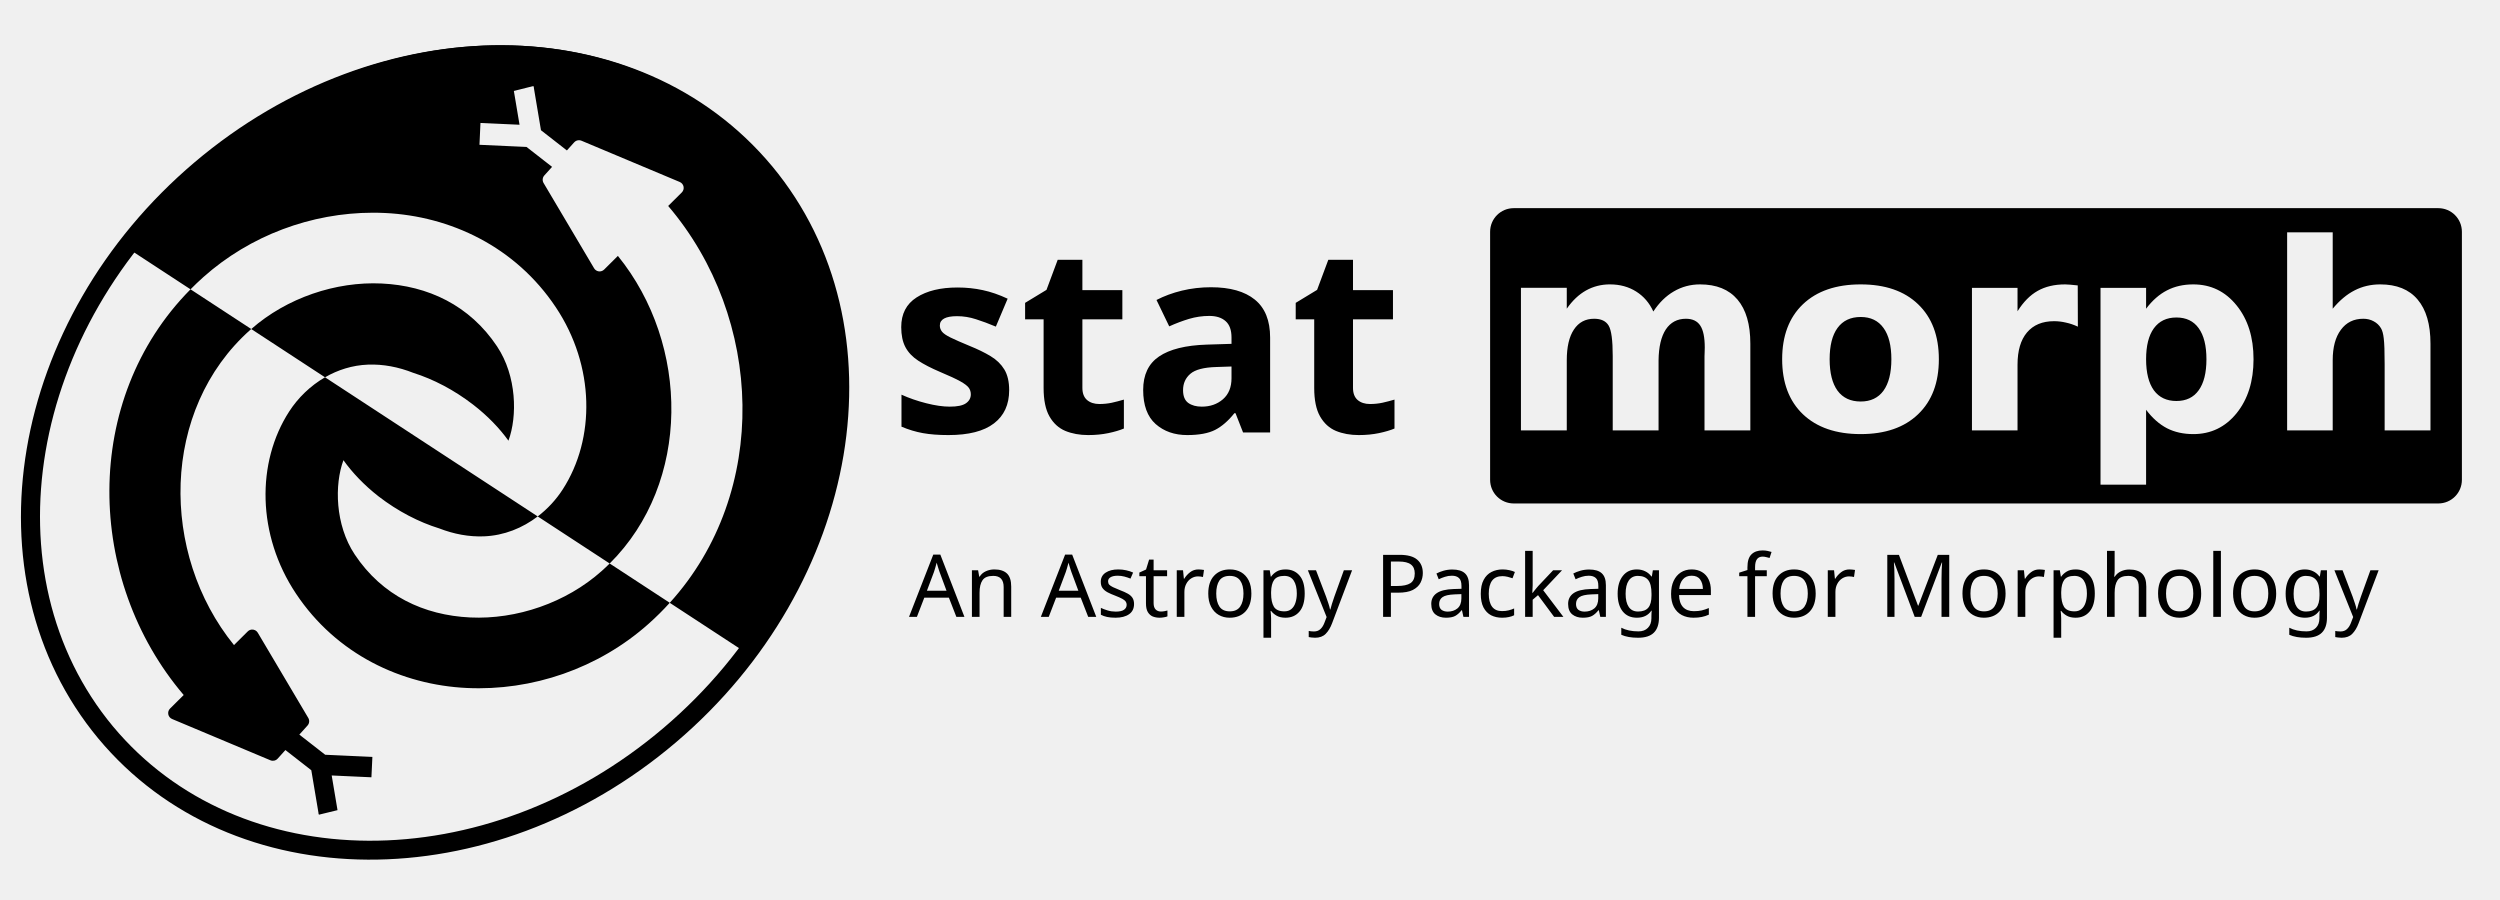
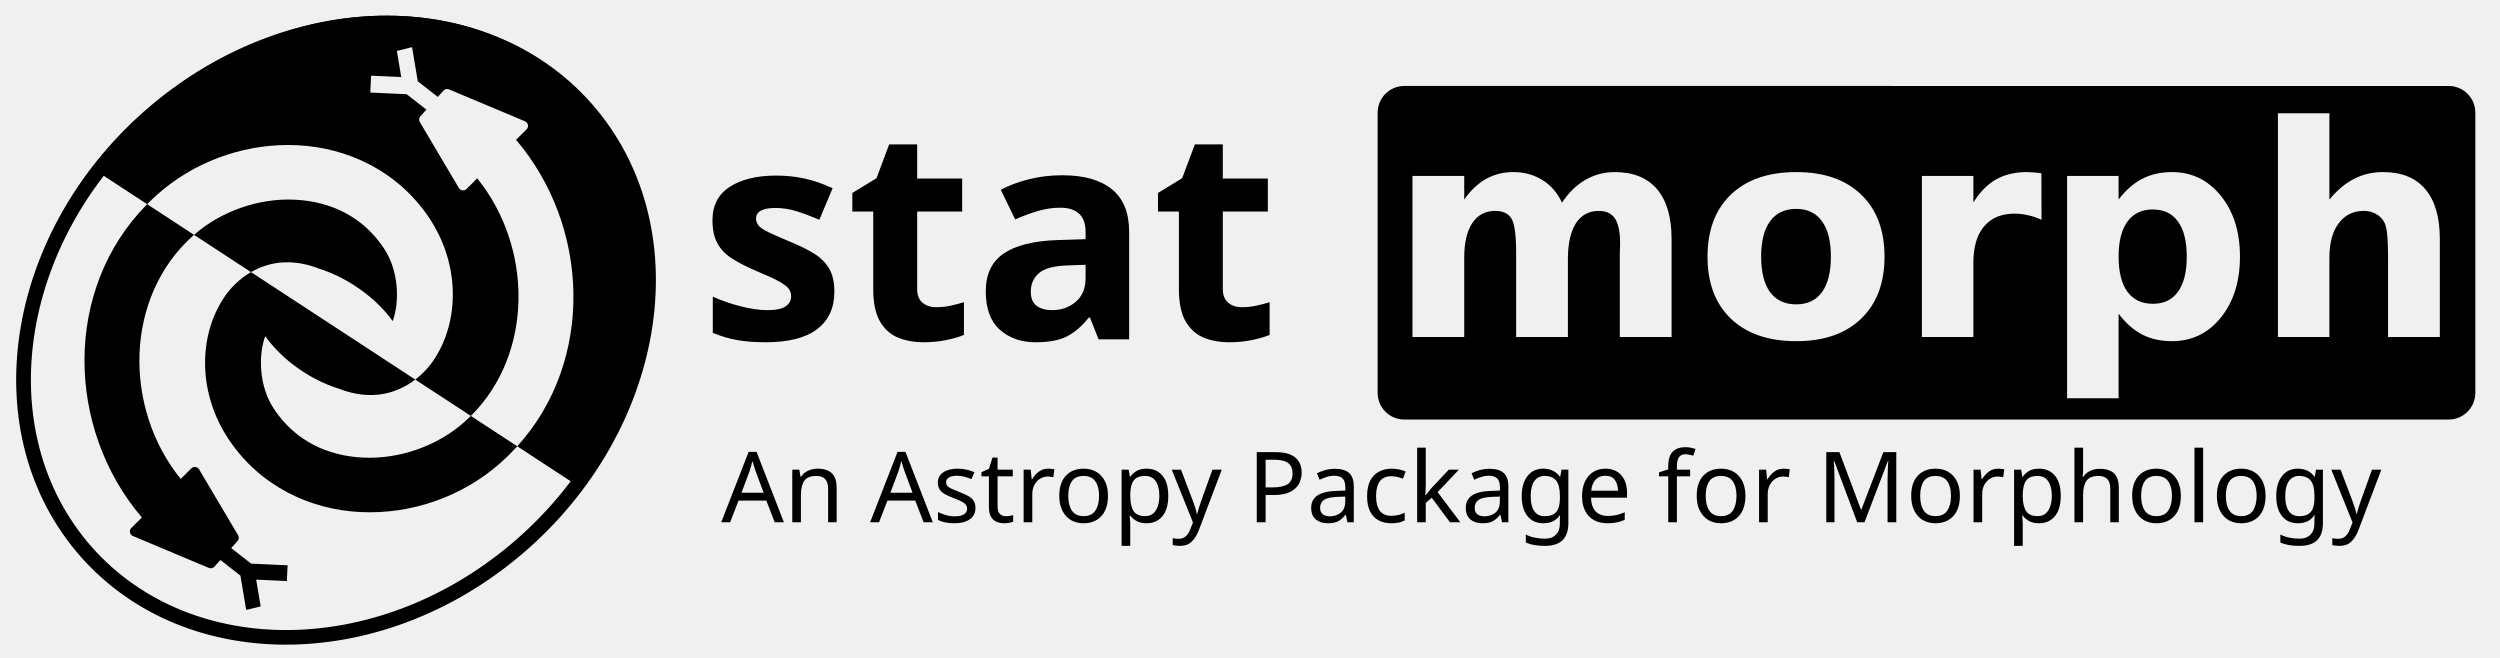
- <svg xmlns="http://www.w3.org/2000/svg" version="1.1" id="svg2" x="0px" y="0px" viewBox="0 0 460.3 165.7" xml:space="preserve" width="460.3" height="165.7">
+ <svg xmlns="http://www.w3.org/2000/svg" version="1.1" id="svg2" x="0px" y="0px" viewBox="0 0 596 156.7" xml:space="preserve" width="596" height="156.7">
  <defs id="defs68">
    <linearGradient id="path3837_1_" gradientUnits="userSpaceOnUse" x1="-737.883" y1="1639.927" x2="-817.267" y2="1735.796" gradientTransform="matrix(1.0651,-0.9041,0.8901,1.0732,-593.9965,-2438.509)">
      <stop offset="0" style="stop-color:#FFA900" id="stop4" />
      <stop offset="1" style="stop-color:#FD0000" id="stop6" />
    </linearGradient>
  </defs>
  <style type="text/css" id="style2">
	.st0{fill:url(#path3837_1_);}
	.st1{fill:none;stroke:#FFFFFF;stroke-width:13;}
	.st2{fill:#FFFFFF;}
	.st3{fill:#FFFFFF;stroke:#FFFFFF;stroke-width:2.36;stroke-linecap:round;stroke-linejoin:round;}
	.st4{fill:none;stroke:#FFFFFF;stroke-width:3.726;}
	.st5{fill:none;stroke:#FFFFFF;stroke-width:4.025;}
	.st6{fill:none;stroke:#FFFFFF;stroke-width:4.063;}
	.st7{enable-background:new    ;}
	.st8{fill:#4D4D4D;}
	.st9{fill:#FF5000;}
</style>
-   <path id="rect12484" style="fill:#000000;fill-opacity:1;fill-rule:evenodd;stroke:none;stroke-width:2;stroke-miterlimit:4;stroke-dasharray:none;stroke-opacity:0.492" d="m 278.715,38.326 c -2.412,0 -4.355,1.943 -4.355,4.355 v 45.662 c 0,2.412 1.943,4.355 4.355,4.355 h 170.215 c 2.412,0 4.355,-1.943 4.355,-4.355 V 42.681 c 0,-2.412 -1.943,-4.355 -4.355,-4.355 z m 142.393,4.451 h 8.391 v 14.062 c 1.266,-1.531 2.609,-2.656 4.031,-3.375 1.422,-0.734 2.992,-1.102 4.711,-1.102 3.031,0 5.328,0.93 6.891,2.789 1.578,1.859 2.367,4.562 2.367,8.109 v 15.984 h -8.438 v -2.602 -9.586 c 0,-2.297 -0.055,-3.875 -0.164,-4.734 -0.094,-0.859 -0.266,-1.492 -0.516,-1.898 -0.328,-0.547 -0.773,-0.969 -1.336,-1.266 -0.562,-0.312 -1.203,-0.469 -1.922,-0.469 -1.75,0 -3.125,0.68 -4.125,2.039 -1,1.344 -1.5,3.211 -1.5,5.602 v 12.914 h -8.391 z m -124.664,9.586 c 1.812,0 3.414,0.438 4.805,1.312 1.391,0.875 2.445,2.102 3.164,3.68 1.062,-1.625 2.32,-2.859 3.773,-3.703 1.469,-0.859 3.078,-1.289 4.828,-1.289 3.016,0 5.312,0.93 6.891,2.789 1.578,1.859 2.367,4.562 2.367,8.109 v 15.984 h -8.438 v -13.688 c 0.016,-0.203 0.023,-0.414 0.023,-0.633 0.016,-0.219 0.023,-0.531 0.023,-0.938 0,-1.859 -0.273,-3.203 -0.82,-4.031 -0.547,-0.844 -1.43,-1.266 -2.648,-1.266 -1.594,0 -2.828,0.656 -3.703,1.969 -0.859,1.312 -1.305,3.211 -1.336,5.695 v 12.891 h -8.438 v -13.688 c 0,-2.906 -0.25,-4.773 -0.75,-5.602 -0.5,-0.844 -1.391,-1.266 -2.672,-1.266 -1.609,0 -2.852,0.664 -3.727,1.992 -0.875,1.312 -1.312,3.195 -1.312,5.648 v 12.914 h -8.438 v -26.25 h 8.438 v 3.844 c 1.031,-1.484 2.211,-2.602 3.539,-3.352 1.344,-0.75 2.82,-1.125 4.43,-1.125 z m 46.148,0 c 4.516,0 8.039,1.219 10.57,3.656 2.547,2.438 3.82,5.812 3.82,10.125 0,4.312 -1.273,7.688 -3.82,10.125 -2.531,2.438 -6.055,3.656 -10.57,3.656 -4.531,0 -8.078,-1.219 -10.641,-3.656 -2.547,-2.438 -3.82,-5.812 -3.82,-10.125 0,-4.312 1.273,-7.688 3.82,-10.125 2.562,-2.438 6.109,-3.656 10.641,-3.656 z m 37.617,0 c 0.281,0 0.586,0.016 0.914,0.047 0.328,0.016 0.805,0.062 1.43,0.141 l 0.023,7.594 c -0.734,-0.344 -1.469,-0.594 -2.203,-0.75 -0.719,-0.172 -1.445,-0.258 -2.18,-0.258 -2.156,0 -3.82,0.695 -4.992,2.086 -1.156,1.375 -1.734,3.352 -1.734,5.93 v 12.094 h -8.391 v -26.25 h 8.391 v 4.312 c 1.078,-1.719 2.312,-2.969 3.703,-3.75 1.406,-0.797 3.086,-1.195 5.039,-1.195 z m 23.625,0 c 3.234,0 5.891,1.289 7.969,3.867 2.078,2.562 3.117,5.867 3.117,9.914 0,4.047 -1.039,7.359 -3.117,9.938 -2.078,2.562 -4.734,3.844 -7.969,3.844 -1.828,0 -3.445,-0.359 -4.852,-1.078 -1.406,-0.734 -2.687,-1.867 -3.844,-3.398 v 13.781 h -8.391 V 52.996 h 8.391 v 3.844 c 1.156,-1.531 2.438,-2.656 3.844,-3.375 1.406,-0.734 3.023,-1.102 4.852,-1.102 z m -61.242,6 c -1.859,0 -3.281,0.672 -4.266,2.016 -0.969,1.328 -1.453,3.25 -1.453,5.766 0,2.516 0.484,4.445 1.453,5.789 0.984,1.328 2.406,1.992 4.266,1.992 1.828,0 3.227,-0.664 4.195,-1.992 0.969,-1.344 1.453,-3.273 1.453,-5.789 0,-2.516 -0.484,-4.438 -1.453,-5.766 -0.969,-1.344 -2.367,-2.016 -4.195,-2.016 z m 58.125,0.094 c -1.797,0 -3.18,0.664 -4.148,1.992 -0.953,1.312 -1.43,3.211 -1.43,5.695 0,2.484 0.477,4.391 1.43,5.719 0.969,1.312 2.352,1.969 4.148,1.969 1.797,0 3.164,-0.656 4.102,-1.969 0.953,-1.312 1.43,-3.219 1.43,-5.719 0,-2.5 -0.477,-4.406 -1.43,-5.719 -0.938,-1.312 -2.305,-1.969 -4.102,-1.969 z" />
-   <path id="path3837" style="fill:#000000;fill-opacity:1;stroke-width:3.791;stroke-miterlimit:4;stroke-dasharray:none" d="M 92.551,8.332 C 73.751,8.244 53.75,15.294 37,29.494 31.426,34.219 26.579,39.45 22.451,45.008 l 12.629,8.262 c 0.751,-0.758 1.523,-1.502 2.332,-2.223 l 0.006,-0.006 c 8.666,-7.731 19.953,-11.861 31.217,-11.877 0.751,-0.001 1.502,0.017 2.252,0.053 11.999,0.57 24.008,6.172 31.461,17.375 7.192,10.788 7.307,24.168 1.25,33.535 -1.203,1.861 -2.763,3.563 -4.592,4.959 l 13.248,8.666 c 15.023,-14.916 14.754,-40.309 1.512,-56.637 l -2.533,2.516 a 1.18,1.18 0 0 1 -1.848,-0.236 l -9.301,-15.699 a 1.18,1.18 0 0 1 0.139,-1.393 l 1.426,-1.58 -4.705,-3.668 -8.666,-0.396 0.186,-4.021 7.193,0.33 -1.045,-6.221 3.602,-0.908 0.096,0.281 -0.045,0.016 0.021,-0.006 1.318,7.848 4.773,3.721 1.346,-1.494 a 1.18,1.18 0 0 1 0.891,-0.389 1.18,1.18 0 0 1 0.443,0.092 l 18.1,7.6 a 1.18,1.18 0 0 1 0.375,1.926 l -2.506,2.488 c 17.587,20.639 18.789,52.667 0.289,73.068 l 13.355,8.736 c 21.844,-28.114 24.472,-65.321 4.23,-89.73 -11.95,-14.35 -29.55,-21.575 -48.35,-21.662 z M 136.67,119.724 c -3.84,4.942 -8.322,10.62 -13.33,14.881 -30.652,26.077 -72.512,27.327 -97.717,5.367 2.648,2.547 5.522,4.846 8.938,7.076 4.881,3.187 8.702,5.691 14.373,6.623 16.3,2.68 13.32,3.58 31.361,1.211 6.858,-0.9 19.586,-5.226 26.092,-8.697 8.975,-4.789 10.607,-7.001 17.869,-11.008 l 7.582,-8.625 z M 25.623,139.972 c -3.781,-3.636 -7.09,-7.792 -10.742,-13.094 -1.253,-1.819 -2.194,-3.257 -2.963,-4.566 1.934,3.856 4.295,7.528 7.129,10.943 2.032,2.44 4.234,4.676 6.576,6.717 z M 11.918,122.312 c -1.162,-2.317 -2.165,-4.7 -3.01,-7.141 0.826,2.848 1.62,4.773 3.01,7.141 z m -3.01,-7.141 c -0.427,-1.474 -0.868,-3.199 -1.41,-5.363 -0.914,-3.644 -1.51,-7.084 -1.844,-10.363 0.427,5.404 1.509,10.682 3.254,15.727 z m 114.406,-4.184 -11.061,-7.236 c -0.475,0.472 -0.965,0.934 -1.471,1.385 l -0.004,0.002 -0.004,0.004 c -6.556,5.85 -15.678,8.95 -24.201,8.545 -8.523,-0.405 -16.21,-4.002 -21.258,-11.594 l -0.002,-0.004 -0.002,-0.004 c -3.625,-5.438 -3.741,-12.88 -2.078,-17.354 1.643,2.302 3.807,4.582 6.465,6.662 3.574,2.758 7.462,4.751 11.166,5.895 2.743,1.064 5.491,1.568 8.219,1.465 3.751,-0.142 7.148,-1.55 9.922,-3.668 L 59.842,69.467 c -2.707,1.565 -4.974,3.787 -6.596,6.295 -6.057,9.367 -5.942,22.747 1.25,33.535 7.452,11.203 19.462,16.805 31.461,17.375 11.999,0.57 24.225,-3.578 33.469,-11.824 l 0.006,-0.006 c 1.381,-1.229 2.672,-2.518 3.883,-3.854 z M 59.842,69.467 c 2.348,-1.358 5.027,-2.223 7.918,-2.332 2.779,-0.105 5.577,0.422 8.371,1.527 3.644,1.153 7.459,3.123 10.969,5.832 2.674,2.064 4.859,4.34 6.516,6.645 1.657,-4.475 1.537,-11.904 -2.084,-17.336 l -0.002,-0.006 -0.002,-0.004 C 86.479,56.201 78.793,52.604 70.269,52.199 61.827,51.798 52.801,54.839 46.26,60.582 Z M 46.26,60.582 35.08,53.269 C 14.981,73.557 15.758,106.766 33.822,127.965 l -2.51,2.492 c -0.596,0.592 -0.4,1.601 0.375,1.926 l 18.1,7.6 c 0.463,0.194 0.998,0.074 1.334,-0.299 l 1.43,-1.586 4.766,3.717 1.328,7.896 -0.023,0.008 0.096,0.281 3.426,-0.834 -1.072,-6.387 7.314,0.336 0.178,-3.752 -8.689,-0.398 -4.76,-3.709 1.508,-1.672 c 0.346,-0.384 0.402,-0.948 0.139,-1.393 l -9.301,-15.699 c -0.222,-0.376 -0.634,-0.598 -1.07,-0.578 -0.292,0.014 -0.568,0.136 -0.775,0.342 l -2.533,2.516 C 29.419,101.927 29.563,75.433 46.061,60.75 l 0.004,-0.002 0.004,-0.004 c 0.062,-0.056 0.129,-0.107 0.191,-0.162 z M 22.451,45.008 c -2.889,3.89 -5.413,7.952 -7.586,12.119 0.602,-0.98 1.286,-2.077 2.084,-3.348 z M 14.865,57.127 C 10.768,63.799 10.734,64.699 8.334,73.123 6.05,81.14 4.686,89.448 5.631,99.164 4.595,85.293 7.821,70.635 14.865,57.127 Z" />
+   <path id="rect12484" style="fill:#000000;fill-opacity:1;fill-rule:evenodd;stroke:none;stroke-width:2.925;stroke-miterlimit:4;stroke-dasharray:none;stroke-opacity:0.492" d="m 334.798,20.494 c -3.528,0 -6.37,2.842 -6.37,6.37 v 66.784 c 0,3.528 2.842,6.37 6.37,6.37 h 248.95 c 3.528,0 6.37,-2.842 6.37,-6.37 V 26.865 c 0,-3.528 -2.842,-6.37 -6.37,-6.37 z m 208.258,6.51 h 12.272 v 20.567 c 1.851,-2.24 3.816,-3.885 5.896,-4.936 2.08,-1.074 4.376,-1.611 6.89,-1.611 4.433,0 7.793,1.36 10.078,4.079 2.308,2.719 3.462,6.673 3.462,11.86 V 80.342 H 569.314 V 76.537 62.517 c 0,-3.359 -0.08,-5.667 -0.24,-6.924 -0.137,-1.257 -0.388,-2.182 -0.754,-2.777 -0.48,-0.8 -1.131,-1.417 -1.954,-1.851 -0.823,-0.457 -1.76,-0.686 -2.811,-0.686 -2.559,0 -4.571,0.994 -6.033,2.982 -1.463,1.965 -2.194,4.696 -2.194,8.193 v 18.888 h -12.272 z m -182.329,14.02 c 2.651,0 4.993,0.64 7.027,1.92 2.034,1.28 3.576,3.074 4.628,5.382 1.554,-2.377 3.394,-4.182 5.519,-5.416 2.148,-1.257 4.502,-1.885 7.061,-1.885 4.411,0 7.77,1.36 10.078,4.079 2.308,2.719 3.462,6.673 3.462,11.86 V 80.342 H 386.162 V 60.324 c 0.023,-0.297 0.034,-0.606 0.034,-0.926 0.023,-0.32 0.034,-0.777 0.034,-1.371 0,-2.719 -0.4,-4.685 -1.2,-5.896 -0.8,-1.234 -2.091,-1.851 -3.874,-1.851 -2.331,0 -4.136,0.96 -5.416,2.879 -1.257,1.92 -1.908,4.696 -1.954,8.33 V 80.342 H 361.447 V 60.324 c 0,-4.251 -0.366,-6.981 -1.097,-8.193 -0.731,-1.234 -2.034,-1.851 -3.908,-1.851 -2.354,0 -4.171,0.971 -5.45,2.914 -1.28,1.92 -1.92,4.673 -1.92,8.261 V 80.342 H 336.732 V 41.95 h 12.34 v 5.622 c 1.508,-2.171 3.234,-3.805 5.176,-4.902 1.965,-1.097 4.125,-1.645 6.479,-1.645 z m 67.495,0 c 6.604,0 11.758,1.782 15.46,5.347 3.725,3.565 5.587,8.501 5.587,14.808 0,6.307 -1.862,11.243 -5.587,14.808 -3.702,3.565 -8.855,5.347 -15.46,5.347 -6.627,0 -11.815,-1.782 -15.563,-5.347 -3.725,-3.565 -5.587,-8.501 -5.587,-14.808 0,-6.307 1.862,-11.243 5.587,-14.808 3.748,-3.565 8.935,-5.347 15.563,-5.347 z m 55.017,0 c 0.411,0 0.857,0.023 1.337,0.069 0.48,0.023 1.177,0.091 2.091,0.206 l 0.034,11.106 c -1.074,-0.503 -2.148,-0.868 -3.222,-1.097 -1.051,-0.251 -2.114,-0.377 -3.188,-0.377 -3.154,0 -5.587,1.017 -7.301,3.051 -1.691,2.011 -2.537,4.902 -2.537,8.673 v 17.688 h -12.272 V 41.95 h 12.272 v 6.307 c 1.577,-2.514 3.382,-4.342 5.416,-5.485 2.057,-1.165 4.513,-1.748 7.37,-1.748 z m 34.553,0 c 4.73,0 8.615,1.885 11.655,5.656 3.039,3.748 4.559,8.581 4.559,14.5 0,5.919 -1.52,10.764 -4.559,14.534 -3.039,3.748 -6.924,5.622 -11.655,5.622 -2.674,0 -5.039,-0.526 -7.096,-1.577 -2.057,-1.074 -3.931,-2.731 -5.622,-4.97 v 20.156 h -12.272 v -52.995 h 12.272 v 5.622 c 1.691,-2.24 3.565,-3.885 5.622,-4.936 2.057,-1.074 4.422,-1.611 7.096,-1.611 z m -89.57,8.775 c -2.719,0 -4.799,0.983 -6.239,2.948 -1.417,1.942 -2.125,4.753 -2.125,8.433 0,3.679 0.708,6.502 2.125,8.467 1.44,1.942 3.519,2.914 6.239,2.914 2.674,0 4.719,-0.971 6.136,-2.914 1.417,-1.965 2.125,-4.788 2.125,-8.467 0,-3.679 -0.708,-6.49 -2.125,-8.433 -1.417,-1.965 -3.462,-2.948 -6.136,-2.948 z m 85.011,0.137 c -2.628,0 -4.65,0.971 -6.067,2.914 -1.394,1.92 -2.091,4.696 -2.091,8.33 0,3.634 0.697,6.422 2.091,8.364 1.417,1.92 3.439,2.879 6.067,2.879 2.628,0 4.628,-0.96 5.999,-2.879 1.394,-1.92 2.091,-4.708 2.091,-8.364 0,-3.656 -0.697,-6.444 -2.091,-8.364 -1.371,-1.92 -3.371,-2.879 -5.999,-2.879 z" />
+   <path id="path3837" style="fill:#000000;fill-opacity:1;stroke-width:3.791;stroke-miterlimit:4;stroke-dasharray:none" d="M 92.551,3.738 C 73.751,3.651 53.75,10.7 37,24.9 31.426,29.625 26.579,34.856 22.451,40.414 l 12.629,8.262 c 0.751,-0.758 1.523,-1.502 2.332,-2.223 l 0.006,-0.006 c 8.666,-7.731 19.953,-11.861 31.217,-11.877 0.751,-0.001 1.502,0.017 2.252,0.053 11.999,0.57 24.008,6.172 31.461,17.375 7.192,10.788 7.307,24.168 1.25,33.535 -1.203,1.861 -2.763,3.563 -4.592,4.959 l 13.248,8.666 c 15.023,-14.916 14.754,-40.309 1.512,-56.637 l -2.533,2.516 a 1.18,1.18 0 0 1 -1.848,-0.236 l -9.301,-15.699 a 1.18,1.18 0 0 1 0.139,-1.393 l 1.426,-1.58 -4.705,-3.668 -8.666,-0.396 0.186,-4.021 7.193,0.33 -1.045,-6.221 3.602,-0.908 0.096,0.281 -0.045,0.016 0.021,-0.006 1.318,7.848 4.773,3.721 1.346,-1.494 a 1.18,1.18 0 0 1 0.891,-0.389 1.18,1.18 0 0 1 0.443,0.092 l 18.1,7.6 a 1.18,1.18 0 0 1 0.375,1.926 l -2.506,2.488 c 17.587,20.639 18.789,52.667 0.289,73.068 l 13.355,8.736 c 21.844,-28.114 24.472,-65.321 4.23,-89.73 -11.95,-14.35 -29.55,-21.575 -48.35,-21.662 z M 136.67,115.131 c -3.84,4.942 -8.322,10.62 -13.33,14.881 -30.652,26.077 -72.512,27.327 -97.717,5.367 2.648,2.547 5.522,4.846 8.938,7.076 4.881,3.187 8.702,5.691 14.373,6.623 16.3,2.68 13.32,3.58 31.361,1.211 6.858,-0.9 19.586,-5.226 26.092,-8.697 8.975,-4.789 10.607,-7.001 17.869,-11.008 l 7.582,-8.625 z M 25.623,135.379 c -3.781,-3.636 -7.09,-7.792 -10.742,-13.094 -1.253,-1.819 -2.194,-3.257 -2.963,-4.566 1.934,3.856 4.295,7.528 7.129,10.943 2.032,2.44 4.234,4.676 6.576,6.717 z M 11.918,117.719 c -1.162,-2.317 -2.165,-4.7 -3.01,-7.141 0.826,2.848 1.62,4.773 3.01,7.141 z m -3.01,-7.141 c -0.427,-1.474 -0.868,-3.199 -1.41,-5.363 -0.914,-3.644 -1.51,-7.084 -1.844,-10.363 0.427,5.404 1.509,10.682 3.254,15.727 z M 123.314,106.395 112.254,99.158 c -0.475,0.472 -0.965,0.934 -1.471,1.385 l -0.004,0.002 -0.004,0.004 c -6.556,5.85 -15.678,8.95 -24.201,8.545 C 78.051,108.689 70.364,105.092 65.316,97.5 l -0.002,-0.004 -0.002,-0.004 c -3.625,-5.438 -3.741,-12.88 -2.078,-17.354 1.643,2.302 3.807,4.582 6.465,6.662 3.574,2.758 7.462,4.751 11.166,5.895 2.743,1.064 5.491,1.568 8.219,1.465 3.751,-0.142 7.148,-1.55 9.922,-3.668 L 59.842,64.873 c -2.707,1.565 -4.974,3.787 -6.596,6.295 -6.057,9.367 -5.942,22.747 1.25,33.535 7.452,11.203 19.462,16.805 31.461,17.375 11.999,0.57 24.225,-3.578 33.469,-11.824 l 0.006,-0.006 c 1.381,-1.229 2.672,-2.518 3.883,-3.854 z M 59.842,64.873 c 2.348,-1.358 5.027,-2.223 7.918,-2.332 2.779,-0.105 5.577,0.422 8.371,1.527 3.644,1.153 7.459,3.123 10.969,5.832 2.674,2.064 4.859,4.34 6.516,6.645 1.657,-4.475 1.537,-11.904 -2.084,-17.336 l -0.002,-0.006 -0.002,-0.004 C 86.479,51.607 78.793,48.01 70.269,47.605 61.827,47.204 52.801,50.246 46.26,55.988 Z M 46.26,55.988 35.08,48.676 C 14.981,68.964 15.758,102.173 33.822,123.371 l -2.51,2.492 c -0.596,0.592 -0.4,1.601 0.375,1.926 l 18.1,7.6 c 0.463,0.194 0.998,0.074 1.334,-0.299 l 1.43,-1.586 4.766,3.717 1.328,7.896 -0.023,0.008 0.096,0.281 3.426,-0.834 -1.072,-6.387 7.314,0.336 0.178,-3.752 -8.689,-0.398 -4.76,-3.709 1.508,-1.672 c 0.346,-0.384 0.402,-0.948 0.139,-1.393 l -9.301,-15.699 c -0.222,-0.376 -0.634,-0.598 -1.07,-0.578 -0.292,0.014 -0.568,0.136 -0.775,0.342 l -2.533,2.516 C 29.419,97.333 29.563,70.839 46.061,56.156 l 0.004,-0.002 0.004,-0.004 c 0.062,-0.056 0.129,-0.107 0.191,-0.162 z M 22.451,40.414 c -2.889,3.89 -5.413,7.952 -7.586,12.119 0.602,-0.98 1.286,-2.077 2.084,-3.348 z M 14.865,52.533 C 10.768,59.206 10.734,60.105 8.334,68.529 6.05,76.546 4.686,84.855 5.631,94.57 4.595,80.7 7.821,66.042 14.865,52.533 Z" />
  <g id="g879-2" transform="matrix(-0.9503919,0,0,-0.9329979,159.3313,157.2652)" />
-   <text xml:space="preserve" style="font-size:48px;line-height:1.25;font-family:sans-serif;-inkscape-font-specification:sans-serif;letter-spacing:0px;word-spacing:0px" x="163.779" y="79.621" id="text9635">
-     <tspan id="tspan9633" x="163.779" y="79.621" style="font-style:normal;font-variant:normal;font-weight:bold;font-stretch:normal;font-size:48px;font-family:sans-serif;-inkscape-font-specification:'sans-serif Bold'">stat</tspan>
+   <text xml:space="preserve" style="font-size:70.203px;line-height:1.25;font-family:sans-serif;-inkscape-font-specification:sans-serif;letter-spacing:0px;word-spacing:0px;stroke-width:1.463" x="166.697" y="80.892" id="text9635">
+     <tspan id="tspan9633" x="166.697" y="80.892" style="font-style:normal;font-variant:normal;font-weight:bold;font-stretch:normal;font-size:70.203px;font-family:sans-serif;-inkscape-font-specification:'sans-serif Bold';stroke-width:1.463">stat</tspan>
  </text>
  <g aria-label="morph" id="text9649" style="font-size:48px;line-height:1.25;font-family:sans-serif;-inkscape-font-specification:sans-serif;letter-spacing:0px;word-spacing:0px;fill:#ffffff;fill-opacity:1" />
-   <text xml:space="preserve" style="font-size:16px;line-height:1.25;font-family:sans-serif;-inkscape-font-specification:sans-serif;letter-spacing:0px;word-spacing:0px" x="167.366" y="113.579" id="text9653">
-     <tspan id="tspan9651" x="167.366" y="113.579" style="font-style:normal;font-variant:normal;font-weight:normal;font-stretch:normal;font-size:16px;font-family:sans-serif;-inkscape-font-specification:sans-serif">An Astropy Package for Morphology</tspan>
+   <text xml:space="preserve" style="font-size:23.401px;line-height:1.25;font-family:sans-serif;-inkscape-font-specification:sans-serif;letter-spacing:0px;word-spacing:0px;stroke-width:1.463" x="171.943" y="124.512" id="text9653">
+     <tspan id="tspan9651" x="171.943" y="124.512" style="font-style:normal;font-variant:normal;font-weight:normal;font-stretch:normal;font-size:23.401px;font-family:sans-serif;-inkscape-font-specification:sans-serif;stroke-width:1.463">An Astropy Package for Morphology</tspan>
  </text>
-   <path style="color:#000000;font-style:normal;font-variant:normal;font-weight:normal;font-stretch:normal;font-size:medium;line-height:normal;font-family:sans-serif;font-variant-ligatures:normal;font-variant-position:normal;font-variant-caps:normal;font-variant-numeric:normal;font-variant-alternates:normal;font-variant-east-asian:normal;font-feature-settings:normal;font-variation-settings:normal;text-indent:0;text-align:start;text-decoration:none;text-decoration-line:none;text-decoration-style:solid;text-decoration-color:#000000;letter-spacing:normal;word-spacing:normal;text-transform:none;writing-mode:lr-tb;direction:ltr;text-orientation:mixed;dominant-baseline:auto;baseline-shift:baseline;text-anchor:start;white-space:normal;shape-padding:0;shape-margin:0;inline-size:0;clip-rule:nonzero;display:inline;overflow:visible;visibility:visible;opacity:1;isolation:auto;mix-blend-mode:normal;color-interpolation:sRGB;color-interpolation-filters:linearRGB;solid-color:#000000;solid-opacity:1;vector-effect:none;fill:#000000;fill-opacity:1;fill-rule:nonzero;stroke:none;stroke-width:3.5;stroke-linecap:butt;stroke-linejoin:miter;stroke-miterlimit:4;stroke-dasharray:none;stroke-dashoffset:0;stroke-opacity:1;color-rendering:auto;image-rendering:auto;shape-rendering:auto;text-rendering:auto;enable-background:accumulate;stop-color:#000000;stop-opacity:1" d="M 92.551,8.332 C 73.297,8.233 52.857,15.443 35.801,29.902 1.687,58.822 -6.527,106.298 18.084,135.955 l 0.002,0.002 c 24.61,29.553 72.266,29.735 106.379,0.713 34.112,-29.021 42.226,-76.491 17.715,-106.049 l -0.002,-0.002 -0.002,-0.002 C 129.87,15.84 111.804,8.431 92.551,8.332 Z m -0.139,3.486 c 18.346,0.076 35.48,7.116 47.074,21.039 23.086,27.842 15.598,73.17 -17.289,101.148 -32.886,27.977 -78.228,27.56 -101.418,-0.285 l -0.002,-0.002 C -2.41,105.775 5.177,60.451 38.062,32.572 54.506,18.632 74.066,11.742 92.412,11.818 Z" id="path915" />
+   <path style="color:#000000;font-style:normal;font-variant:normal;font-weight:normal;font-stretch:normal;font-size:medium;line-height:normal;font-family:sans-serif;font-variant-ligatures:normal;font-variant-position:normal;font-variant-caps:normal;font-variant-numeric:normal;font-variant-alternates:normal;font-variant-east-asian:normal;font-feature-settings:normal;font-variation-settings:normal;text-indent:0;text-align:start;text-decoration:none;text-decoration-line:none;text-decoration-style:solid;text-decoration-color:#000000;letter-spacing:normal;word-spacing:normal;text-transform:none;writing-mode:lr-tb;direction:ltr;text-orientation:mixed;dominant-baseline:auto;baseline-shift:baseline;text-anchor:start;white-space:normal;shape-padding:0;shape-margin:0;inline-size:0;clip-rule:nonzero;display:inline;overflow:visible;visibility:visible;opacity:1;isolation:auto;mix-blend-mode:normal;color-interpolation:sRGB;color-interpolation-filters:linearRGB;solid-color:#000000;solid-opacity:1;vector-effect:none;fill:#000000;fill-opacity:1;fill-rule:nonzero;stroke:none;stroke-width:3.5;stroke-linecap:butt;stroke-linejoin:miter;stroke-miterlimit:4;stroke-dasharray:none;stroke-dashoffset:0;stroke-opacity:1;color-rendering:auto;image-rendering:auto;shape-rendering:auto;text-rendering:auto;enable-background:accumulate;stop-color:#000000;stop-opacity:1" d="M 92.551,3.738 C 73.297,3.639 52.857,10.849 35.801,25.309 1.687,54.229 -6.527,101.705 18.084,131.361 l 0.002,0.002 c 24.61,29.553 72.266,29.735 106.379,0.713 34.112,-29.021 42.226,-76.491 17.715,-106.049 l -0.002,-0.002 -0.002,-0.002 C 129.87,11.246 111.804,3.838 92.551,3.738 Z m -0.139,3.486 c 18.346,0.076 35.48,7.116 47.074,21.039 23.086,27.842 15.598,73.17 -17.289,101.148 -32.886,27.977 -78.228,27.56 -101.418,-0.285 l -0.002,-0.002 C -2.41,101.181 5.177,55.858 38.062,27.979 54.506,14.038 74.066,7.149 92.412,7.225 Z" id="path915" />
</svg>
